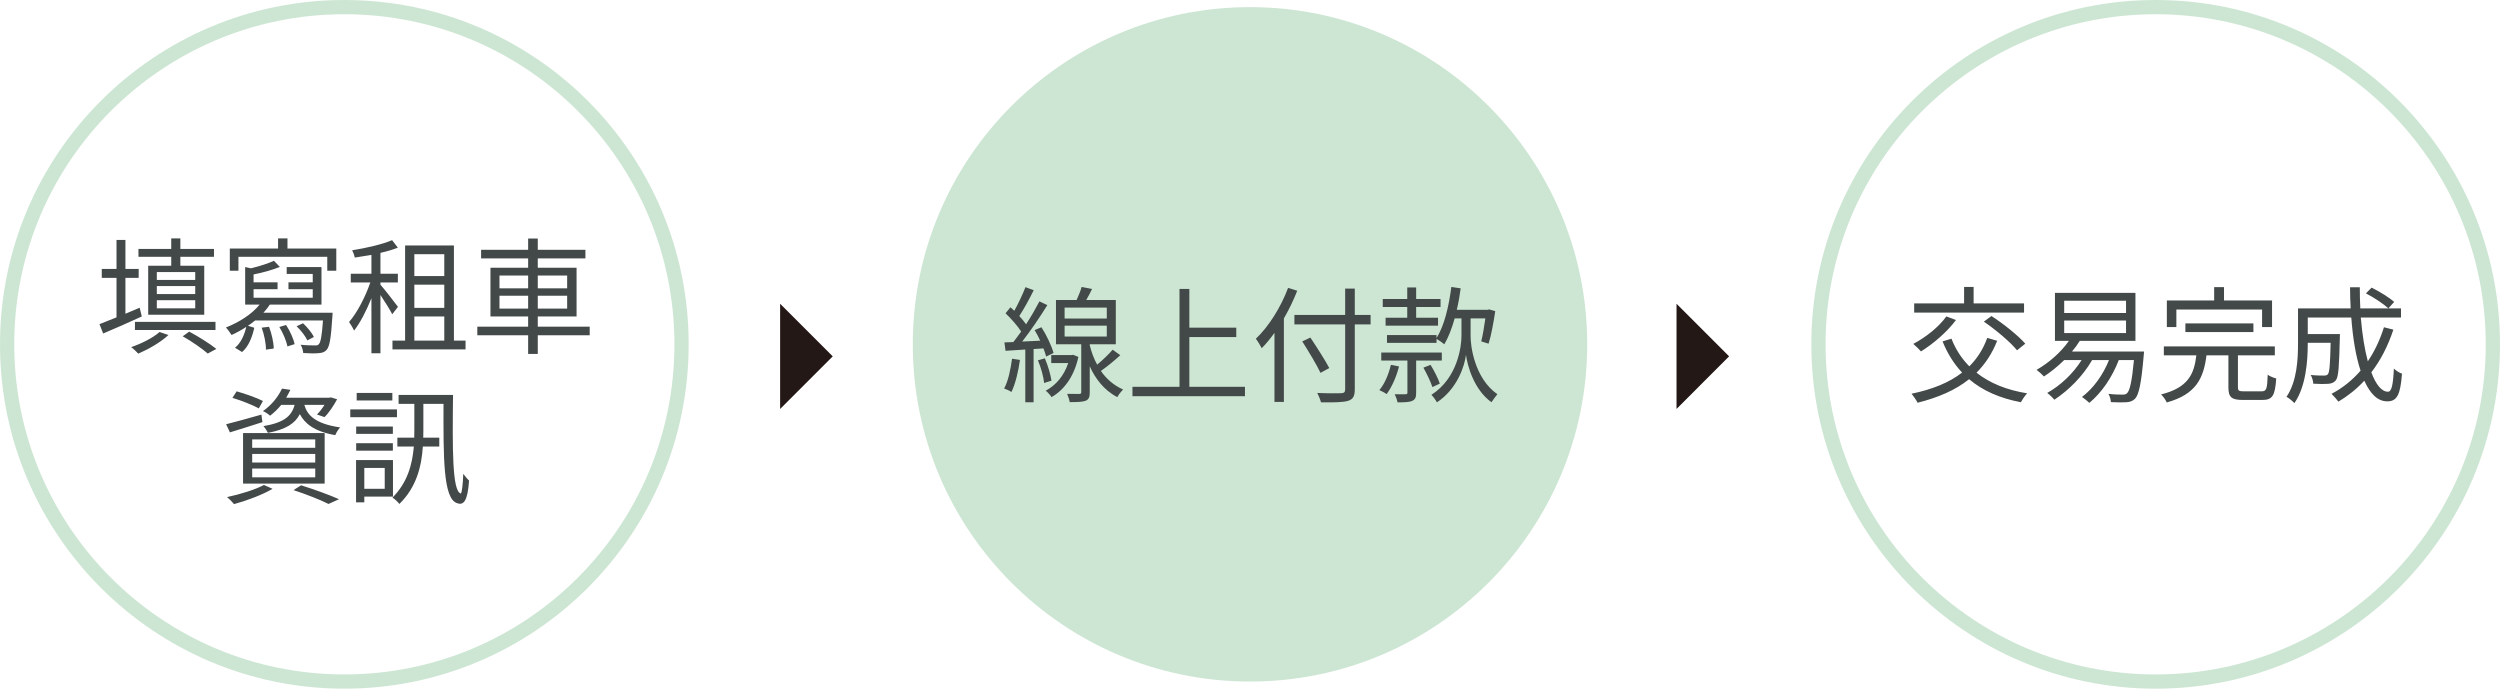
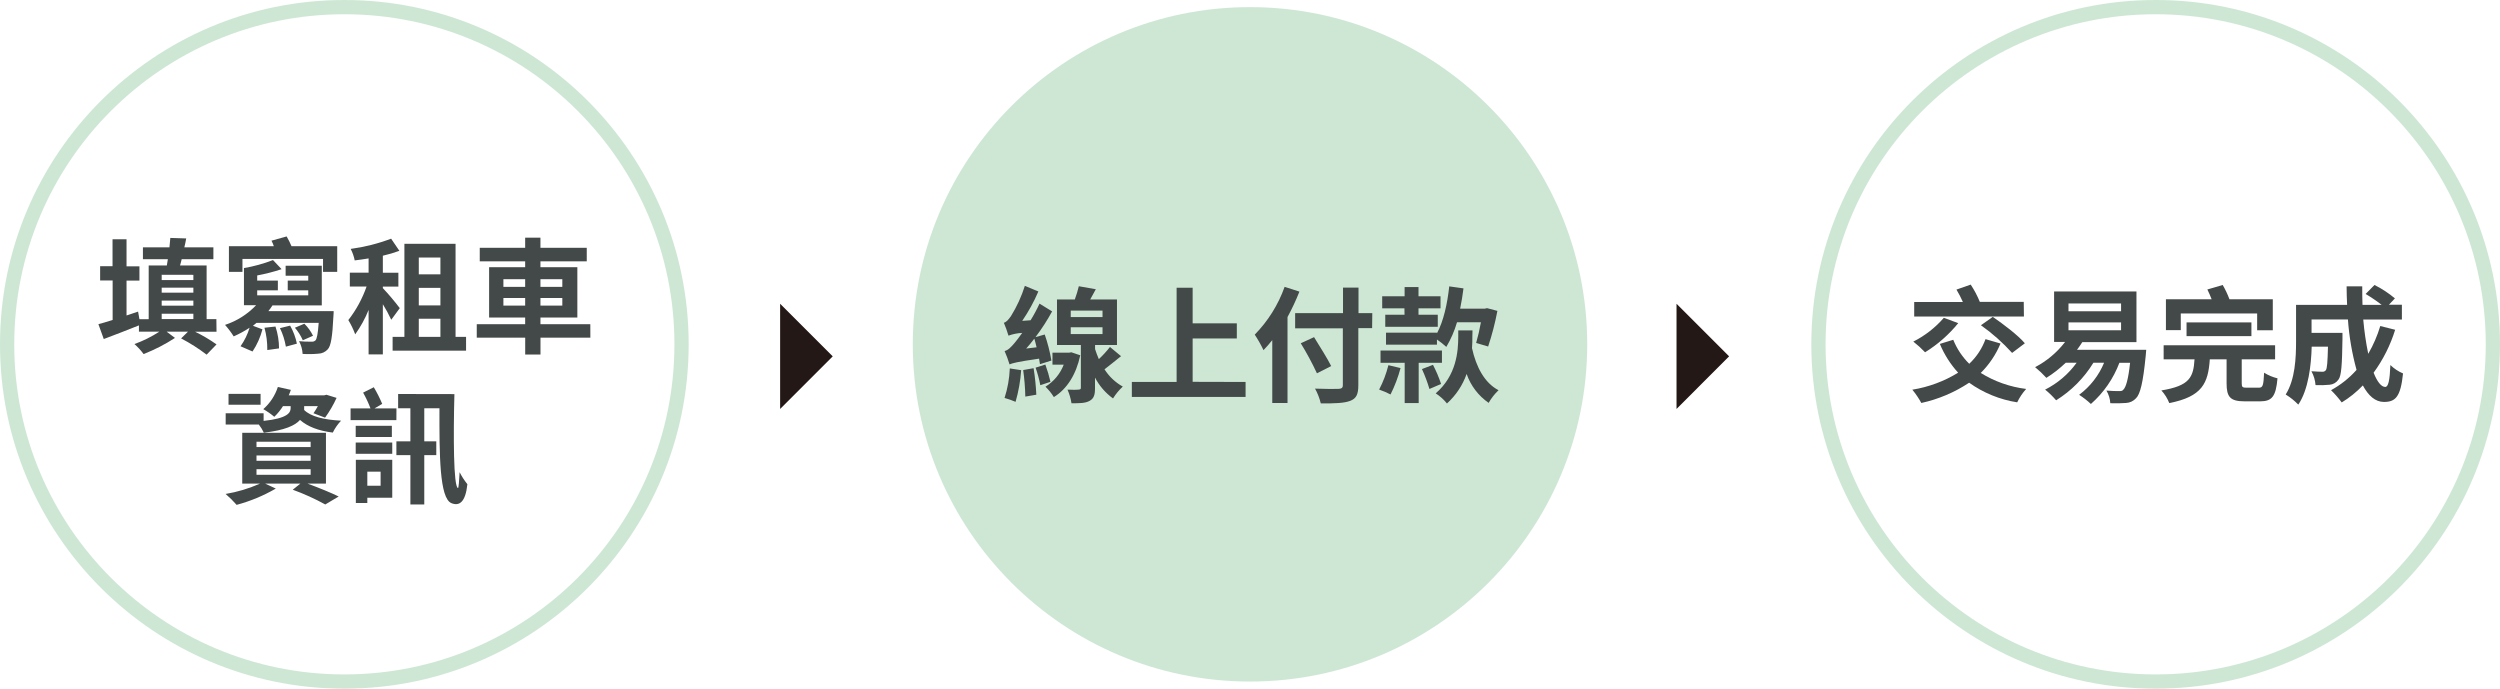
<svg xmlns="http://www.w3.org/2000/svg" viewBox="0 0 701.78 193.33">
  <defs>
-     <style>.cls-1{fill:none;stroke:#cde6d3;stroke-miterlimit:10;stroke-width:4px;}.cls-2{font-size:35.13px;fill:#424948;font-family:NotoSansTC-Bold-90ms-RKSJ-H, Noto Sans TC Bold;}.cls-3{fill:#cde6d3;}.cls-4{fill:#231815;}</style>
+     <style>.cls-1{fill:none;stroke:#cee7d4;stroke-miterlimit:10;stroke-width:4px;}.cls-2{fill:#434948;}.cls-3{fill:#cee7d4;}.cls-4{fill:#231815;}</style>
  </defs>
  <g id="圖層_2" data-name="圖層 2">
    <g id="圖層_1-2" data-name="圖層 1">
      <circle class="cls-1" cx="96.66" cy="96.66" r="94.66" />
-       <text class="cls-2" transform="translate(26.74 96.43)">填寫租車<tspan x="35.13" y="42.16">資訊</tspan>
-       </text>
+       <path class="cls-2" d="M60.78,93.13h-6a41.62,41.62,0,0,1,6,3.55L58,99.56A48.42,48.42,0,0,0,50.84,95l1.93-1.9h-6l2.35,1.76a48.49,48.49,0,0,1-8.81,4.53,17.55,17.55,0,0,0-2.57-2.81,34.37,34.37,0,0,0,7-3.48H39V91.34c-3.38,1.37-7,2.74-9.87,3.83L27.62,91c1.12-.28,2.46-.7,4-1.19V78.73H28.11v-4h3.48V67.17h3.93v7.59h3.62v4H35.52v9.8l3.24-1.09.38,2.14h2.6V74.52h5.09c.11-.57.21-1.16.29-1.76h-7V69.42h7.45c.1-1,.17-1.82.24-2.63l4.46.14c-.14.81-.31,1.65-.52,2.49h8.15v3.34H51c-.14.6-.28,1.19-.46,1.76H58V89.58h2.74Zm-15.39-16v1.48h8.89V77.15Zm8.89,3.62H45.39v1.4h8.89Zm-8.89,5.06h8.89V84.39H45.39Zm0,3.75h8.89V88.07H45.39Z" />
+       <path class="cls-2" d="M93.66,87.34s0,1-.07,1.47c-.28,5.76-.7,8.29-1.58,9.24a3.68,3.68,0,0,1-2.63,1.23,28.9,28.9,0,0,1-4.43.07,8.7,8.7,0,0,0-1-3.58,28,28,0,0,0,3.44.14,1.43,1.43,0,0,0,1.16-.35c.42-.46.67-1.8.91-4.92H72c-.35.28-.7.56-1,.81l2.67,1a20.62,20.62,0,0,1-2.78,6.22l-3.37-1.47A18,18,0,0,0,70.06,92a30.83,30.83,0,0,1-4.46,2.43,24.36,24.36,0,0,0-2.43-3.23,21.06,21.06,0,0,0,8.72-5.52H68.48V75.25A41.65,41.65,0,0,0,76.63,73l2.42,2.56a52.19,52.19,0,0,1-6.85,1.76v1.44H78v2.74H72.2v1.4H86.53v-1.4H80.77V78.77h5.76V77.4H80.18V74.59H90.33V85.72H76.49a17.8,17.8,0,0,1-1.16,1.62Zm1-18.23v7.2H90.68V72.69H68.06v3.62h-3.8v-7.2H76.87a11.83,11.83,0,0,0-.66-1.55l4.25-1.19a22.59,22.59,0,0,1,1.37,2.74ZM77.33,91.66a19.54,19.54,0,0,1,1,6.14l-3.3.46A22.27,22.27,0,0,0,74.24,92Zm4.11-.25a17.19,17.19,0,0,1,1.9,5.06l-3.09.84a19.42,19.42,0,0,0-1.66-5.2ZM85,95.52A13.63,13.63,0,0,0,82.78,92l2.66-1.13a12.52,12.52,0,0,1,2.43,3.38Z" />
+       <path class="cls-2" d="M109.83,89.76a40.7,40.7,0,0,0-2.36-4.36V99.49h-4V87a32.35,32.35,0,0,1-3.76,6.85,23.5,23.5,0,0,0-1.93-4,33,33,0,0,0,5.12-9.41h-4.7v-3.9h5.27v-4c-1.34.21-2.64.42-3.9.56a12.06,12.06,0,0,0-1.13-3.23A51.38,51.38,0,0,0,109.79,67l2.32,3.41a37.53,37.53,0,0,1-4.64,1.37v4.78h4.36v3.9h-4.36v.42a69.71,69.71,0,0,1,4.75,5.62Zm21,4.81v3.87H110.21V94.57h3.31V68.44h14.36V94.57ZM117.56,72.3V77h6.07V72.3Zm6.07,8.5h-6.07v4.92h6.07Zm-6.07,13.77h6.07V89.48h-6.07Z" />
+       <path class="cls-2" d="M165.72,94.78h-14v4.74h-4.29V94.78H133.83V91h13.59V89.13H137.3V75h10.12V73.36H134.67v-3.8h12.75V66.72h4.29v2.84h13v3.8h-13V75h10.36V89.13H151.71V91h14ZM141.31,80.52h6.11V78.38h-6.11Zm6.11,5.27V83.65h-6.11v2.14Zm4.29-7.41v2.14h6.14V78.38Zm6.14,5.27h-6.14v2.14h6.14Z" />
+       <path class="cls-2" d="M85.38,115.09c1.89,1.87,5.61,2.74,10.36,3a13.35,13.35,0,0,0-2.32,3.34c-3.94-.49-7-1.62-9.21-3.55-1.33,1.54-4.25,2.91-10.15,3.58a11.81,11.81,0,0,0-1.4-2.28H63.35V116H74v2.15c6.71-.71,7.59-2.29,7.59-3.59V114H79.44A15.69,15.69,0,0,1,77,117a20.15,20.15,0,0,0-3.09-2.15A14.12,14.12,0,0,0,78,108.63l3.65.81c-.17.53-.39,1-.6,1.54H91l.63-.17,2.85.88a31.67,31.67,0,0,1-3.23,5.55L88,116a19.41,19.41,0,0,0,1.23-2H85.38v1.08Zm.94,20.66c3.23,1.19,6.68,2.6,8.75,3.62l-3.76,2.24a64.94,64.94,0,0,0-9.13-4.14l2.14-1.72h-9.9l3,1.4a45.27,45.27,0,0,1-11,4.57,28.84,28.84,0,0,0-3.09-3.06A40,40,0,0,0,73,135.75H68V121.49h23.5v14.26ZM73.15,113.62h-9v-3.06h9ZM72,125.49H87.2V124H72Zm0,3.87H87.2v-1.51H72Zm0,3.93H87.2v-1.58H72Z" />
+       <path class="cls-2" d="M111.27,117.94H98.41v-3.3H104a32.62,32.62,0,0,0-2.07-4.43l3-1.51a38,38,0,0,1,2.36,4.67l-2.15,1.27h6.15Zm-11.42,4.74v-3.16H110v3.16Zm0,1.55h10.26v3.16H99.85Zm10.26,15.49h-7v1.47H99.89V129.07h10.22Zm-7-7.31v3.94h3.73v-3.94Zm24.45-21.78c-.31,11.56-.28,26,1,26.38.18.07.35-2.21.46-4.46a18.91,18.91,0,0,0,2.18,3.37c-.53,5.13-2.32,6.22-4.5,5.31-3.34-1.41-3.37-13.56-3.34-26.63H119.1v9.28h3.37v3.89H119.1v13.84h-3.9V127.77h-3.93v-3.89h3.93V114.6h-3.44v-4Z" />
      <circle class="cls-3" cx="350.89" cy="96.66" r="94.66" />
-       <text class="cls-2" transform="translate(280.97 110.1)">線上付款</text>
+       <path class="cls-2" d="M291.93,102.23c-.07-.46-.14-1-.25-1.55-6.36.92-7.51,1.27-8.29,1.62A31.81,31.81,0,0,0,282,98.54c1-.25,1.72-1,2.85-2.32.38-.49,1.19-1.44,2.1-2.77a13.13,13.13,0,0,0-3.86.77,32.61,32.61,0,0,0-1.3-3.62c.7-.17,1.27-.84,2-1.86a37.81,37.81,0,0,0,3.9-8.5l3.79,1.58a48.4,48.4,0,0,1-4.53,8.25l2.35-.17a40.3,40.3,0,0,0,2.5-4.67l3.54,2.18a57.27,57.27,0,0,1-4.67,7.23l2.6-.74a45.24,45.24,0,0,1,1.87,7.31Zm-5.27,1.68a42.79,42.79,0,0,1-1.58,8.89,23.73,23.73,0,0,0-3.09-1.09,30.83,30.83,0,0,0,1.47-8.29Zm3.48-.56a67.11,67.11,0,0,1,.77,7.45l-3.09.53a63.81,63.81,0,0,0-.6-7.45Zm.84-5.86c-.18-.85-.42-1.69-.63-2.43-.74,1-1.51,1.9-2.29,2.78Zm2.46,4.84a41.42,41.42,0,0,1,1.44,4.85l-2.85.95a34.06,34.06,0,0,0-1.33-4.92Zm9.8-2.6c-1.16,5.45-3.76,9.49-7.41,11.74a15.11,15.11,0,0,0-2.36-2.92,12.54,12.54,0,0,0,5.13-6.18h-3.16V99h4.67l.63-.11Zm11.45.25c-1.62,1.26-3.2,2.63-4.64,3.69a14.38,14.38,0,0,0,5.13,4.85,15.8,15.8,0,0,0-2.74,3.33,16.91,16.91,0,0,1-5.06-5.86v3c0,1.86-.31,2.88-1.54,3.55s-2.81.66-5.06.66a15.48,15.48,0,0,0-1.12-3.83c1.3.07,2.74.07,3.16,0s.59-.11.59-.49V96.85h-6.7V84.07h5a34.53,34.53,0,0,0,1.13-3.72l4.77.84c-.52,1-1.08,2-1.58,2.88h7.52V96.85h-6.15V98a29.84,29.84,0,0,0,1.06,2.81,29.58,29.58,0,0,0,3.12-3.41ZM300.57,89h8.92V87.19h-8.92Zm0,4.78h8.92V91.87h-8.92Z" />
+       <path class="cls-2" d="M349.65,107.22v4.21H317.72v-4.21h12.57V80.77h4.5v10h12.4v4.25h-12.4v12.16Z" />
+       <path class="cls-2" d="M364.76,81.86A64.71,64.71,0,0,1,361.42,89v24.13h-4.28V95.48c-.81,1-1.66,2-2.46,2.81a34.89,34.89,0,0,0-2.46-4.35,36.9,36.9,0,0,0,8.39-13.42Zm20.41,10.25H381.3v16c0,2.7-.63,3.79-2.32,4.43s-4.35.73-8.22.7a16.45,16.45,0,0,0-1.61-4.15c2.7.11,5.79.11,6.6.07s1.2-.28,1.2-1v-16H363.56V87.9H377V80.73h4.35V87.9h3.87Zm-15.49,12.68a83.46,83.46,0,0,0-4.54-8.43l3.73-1.72c1.58,2.57,3.76,6,4.81,8.12Z" />
+       <path class="cls-2" d="M393.15,103.32a38.91,38.91,0,0,1-2.81,7.41,24.06,24.06,0,0,0-3.2-1.37,31.07,31.07,0,0,0,2.6-6.85Zm5.09-1.48v11.31h-3.93V101.84h-6.78V98.4h17.24v3.44Zm-4-15.28H388v-3.4h6.29V80.59h3.9v2.57h6.18v3.4h-6.18v1.79h5.41v3.38H388.86V88.35h5.41Zm9.13,7c1.83-3.37,2.92-8.26,3.45-13.17l4,.56c-.24,1.93-.56,3.86-.94,5.69h6.95l.6-.14,2.91.77a78.14,78.14,0,0,1-2.6,10l-3.37-1a57.85,57.85,0,0,0,1.34-5.8H409A30.25,30.25,0,0,1,406,97.38a22.83,22.83,0,0,0-2.63-2.07v1.44h-14.3V93.38h14.3Zm-1.12,8.85a36.53,36.53,0,0,1,2.28,5.37l-3.27,1.41a42.43,42.43,0,0,0-2.1-5.59Zm11.06-7.94c0,1,0,2.07-.1,3.27,1.16,5.23,3.48,9.73,7.45,11.8a15.17,15.17,0,0,0-2.78,3.55,16.38,16.38,0,0,1-6.18-8.12,20.19,20.19,0,0,1-5.52,8.29,13.4,13.4,0,0,0-3.16-2.84c5.8-5,6.33-11.7,6.33-16V92.74h4Z" />
      <circle class="cls-1" cx="605.12" cy="96.66" r="94.66" />
-       <text class="cls-2" transform="translate(535.19 110.1)">交易完成</text>
+       <path class="cls-2" d="M561.57,96.43a25.47,25.47,0,0,1-5.55,8.26,31.47,31.47,0,0,0,12.75,4.49,15.77,15.77,0,0,0-2.52,3.76,31.62,31.62,0,0,1-13.49-5.51,39.4,39.4,0,0,1-13.42,5.69,24.08,24.08,0,0,0-2.53-3.73,35.26,35.26,0,0,0,12.86-4.77,28,28,0,0,1-5.13-8.08l3.76-1.16a20,20,0,0,0,4.49,6.74,18.06,18.06,0,0,0,4.57-6.92ZM549.7,90.71a37.29,37.29,0,0,1-9.31,8.18,30,30,0,0,0-3.3-3,28,28,0,0,0,8.57-6.68Zm18.44-1.86h-30.8V84.77H551a30.08,30.08,0,0,0-1.8-3.48l4-1.4a27.62,27.62,0,0,1,2.56,4.85l-.1,0h12.43Zm-8.74.1c3,2.07,7.09,5.16,9,7.41l-3.58,2.71a53.33,53.33,0,0,0-8.75-7.77Z" />
+       <path class="cls-2" d="M602.47,98.19s-.07,1.12-.14,1.65c-.74,7.59-1.55,10.78-2.71,11.94a4.07,4.07,0,0,1-2.84,1.34c-1,.1-2.64.1-4.39.07a7.93,7.93,0,0,0-1.09-3.55c1.47.14,2.84.14,3.47.14s1,0,1.3-.42c.67-.63,1.37-2.78,1.87-7.52h-3a29,29,0,0,1-8,11.56,22.8,22.8,0,0,0-3.3-2.57,21.44,21.44,0,0,0,7-9h-3a32.23,32.23,0,0,1-10.46,10.54,23.64,23.64,0,0,0-3.09-3,24.54,24.54,0,0,0,8.85-7.55h-3.06a33.21,33.21,0,0,1-5.44,4.25,29.49,29.49,0,0,0-3.16-3,25.63,25.63,0,0,0,8.42-7.09h-3.09V81.82h23.12V96.05H584.52c-.46.73-.95,1.44-1.48,2.14ZM580.65,87.37h14.76V85.19H580.65Zm0,5.34h14.76V90.5H580.65Z" />
+       <path class="cls-2" d="M634.09,108.83c1.12,0,1.3-.6,1.47-4.21a12.6,12.6,0,0,0,3.76,1.58c-.45,5.09-1.54,6.46-4.85,6.46h-4.39c-4.07,0-5.05-1.26-5.05-5.06v-6.74h-4.71c-.46,6.71-2.11,10.47-11.38,12.29a11.3,11.3,0,0,0-2.22-3.55c7.94-1.3,9-3.68,9.31-8.74h-8.67V96.92h31.29v3.94h-9.37v6.71c0,1.12.21,1.26,1.43,1.26ZM612.17,92.67H608V84h12.83c-.36-.95-.78-1.89-1.2-2.74L623.94,80a25.54,25.54,0,0,1,1.89,4H638v8.71h-4.39V88H612.17Zm1.62,1.69V90.5H632v3.86Z" />
+       <path class="cls-2" d="M672.35,92.57a40.79,40.79,0,0,1-6.05,12.05c1,2.53,2.15,4,3.27,4,.84,0,1.27-1.75,1.44-6.15a11.4,11.4,0,0,0,3.55,2.36c-.67,6.5-2.07,8-5.34,8-2.46,0-4.39-1.75-5.94-4.64a29.2,29.2,0,0,1-5.93,4.78,28.4,28.4,0,0,0-3-3.44,26.92,26.92,0,0,0,7.16-5.69,73.2,73.2,0,0,1-2.42-14.16H648.88v3.76h8.68s0,1.09,0,1.58c-.1,7.38-.31,10.51-1.12,11.52A3.3,3.3,0,0,1,654,108a27.22,27.22,0,0,1-4,.1,9.5,9.5,0,0,0-1.16-3.89c1.26.1,2.46.14,3,.14a1.12,1.12,0,0,0,1.05-.43c.35-.49.49-2.17.6-6.6h-4.57c-.14,5.13-.88,12-3.76,16.26a18.16,18.16,0,0,0-3.54-2.84c2.67-4.22,2.91-10.33,2.91-14.89V85.58h14.33c-.07-1.72-.14-3.44-.14-5.2h4.39c0,1.76,0,3.48.07,5.2h5.38a43.42,43.42,0,0,0-4.5-3.06L666.55,80a29.31,29.31,0,0,1,5.73,3.76l-1.69,1.79h3.65v4.14H663.39a85.31,85.31,0,0,0,1.4,9.63,36,36,0,0,0,3.38-7.8Z" />
      <polygon class="cls-4" points="218.99 85.27 233.76 100.03 218.99 114.8 218.99 85.27" />
      <polygon class="cls-4" points="470.62 85.27 485.38 100.03 470.62 114.8 470.62 85.27" />
    </g>
  </g>
</svg>
